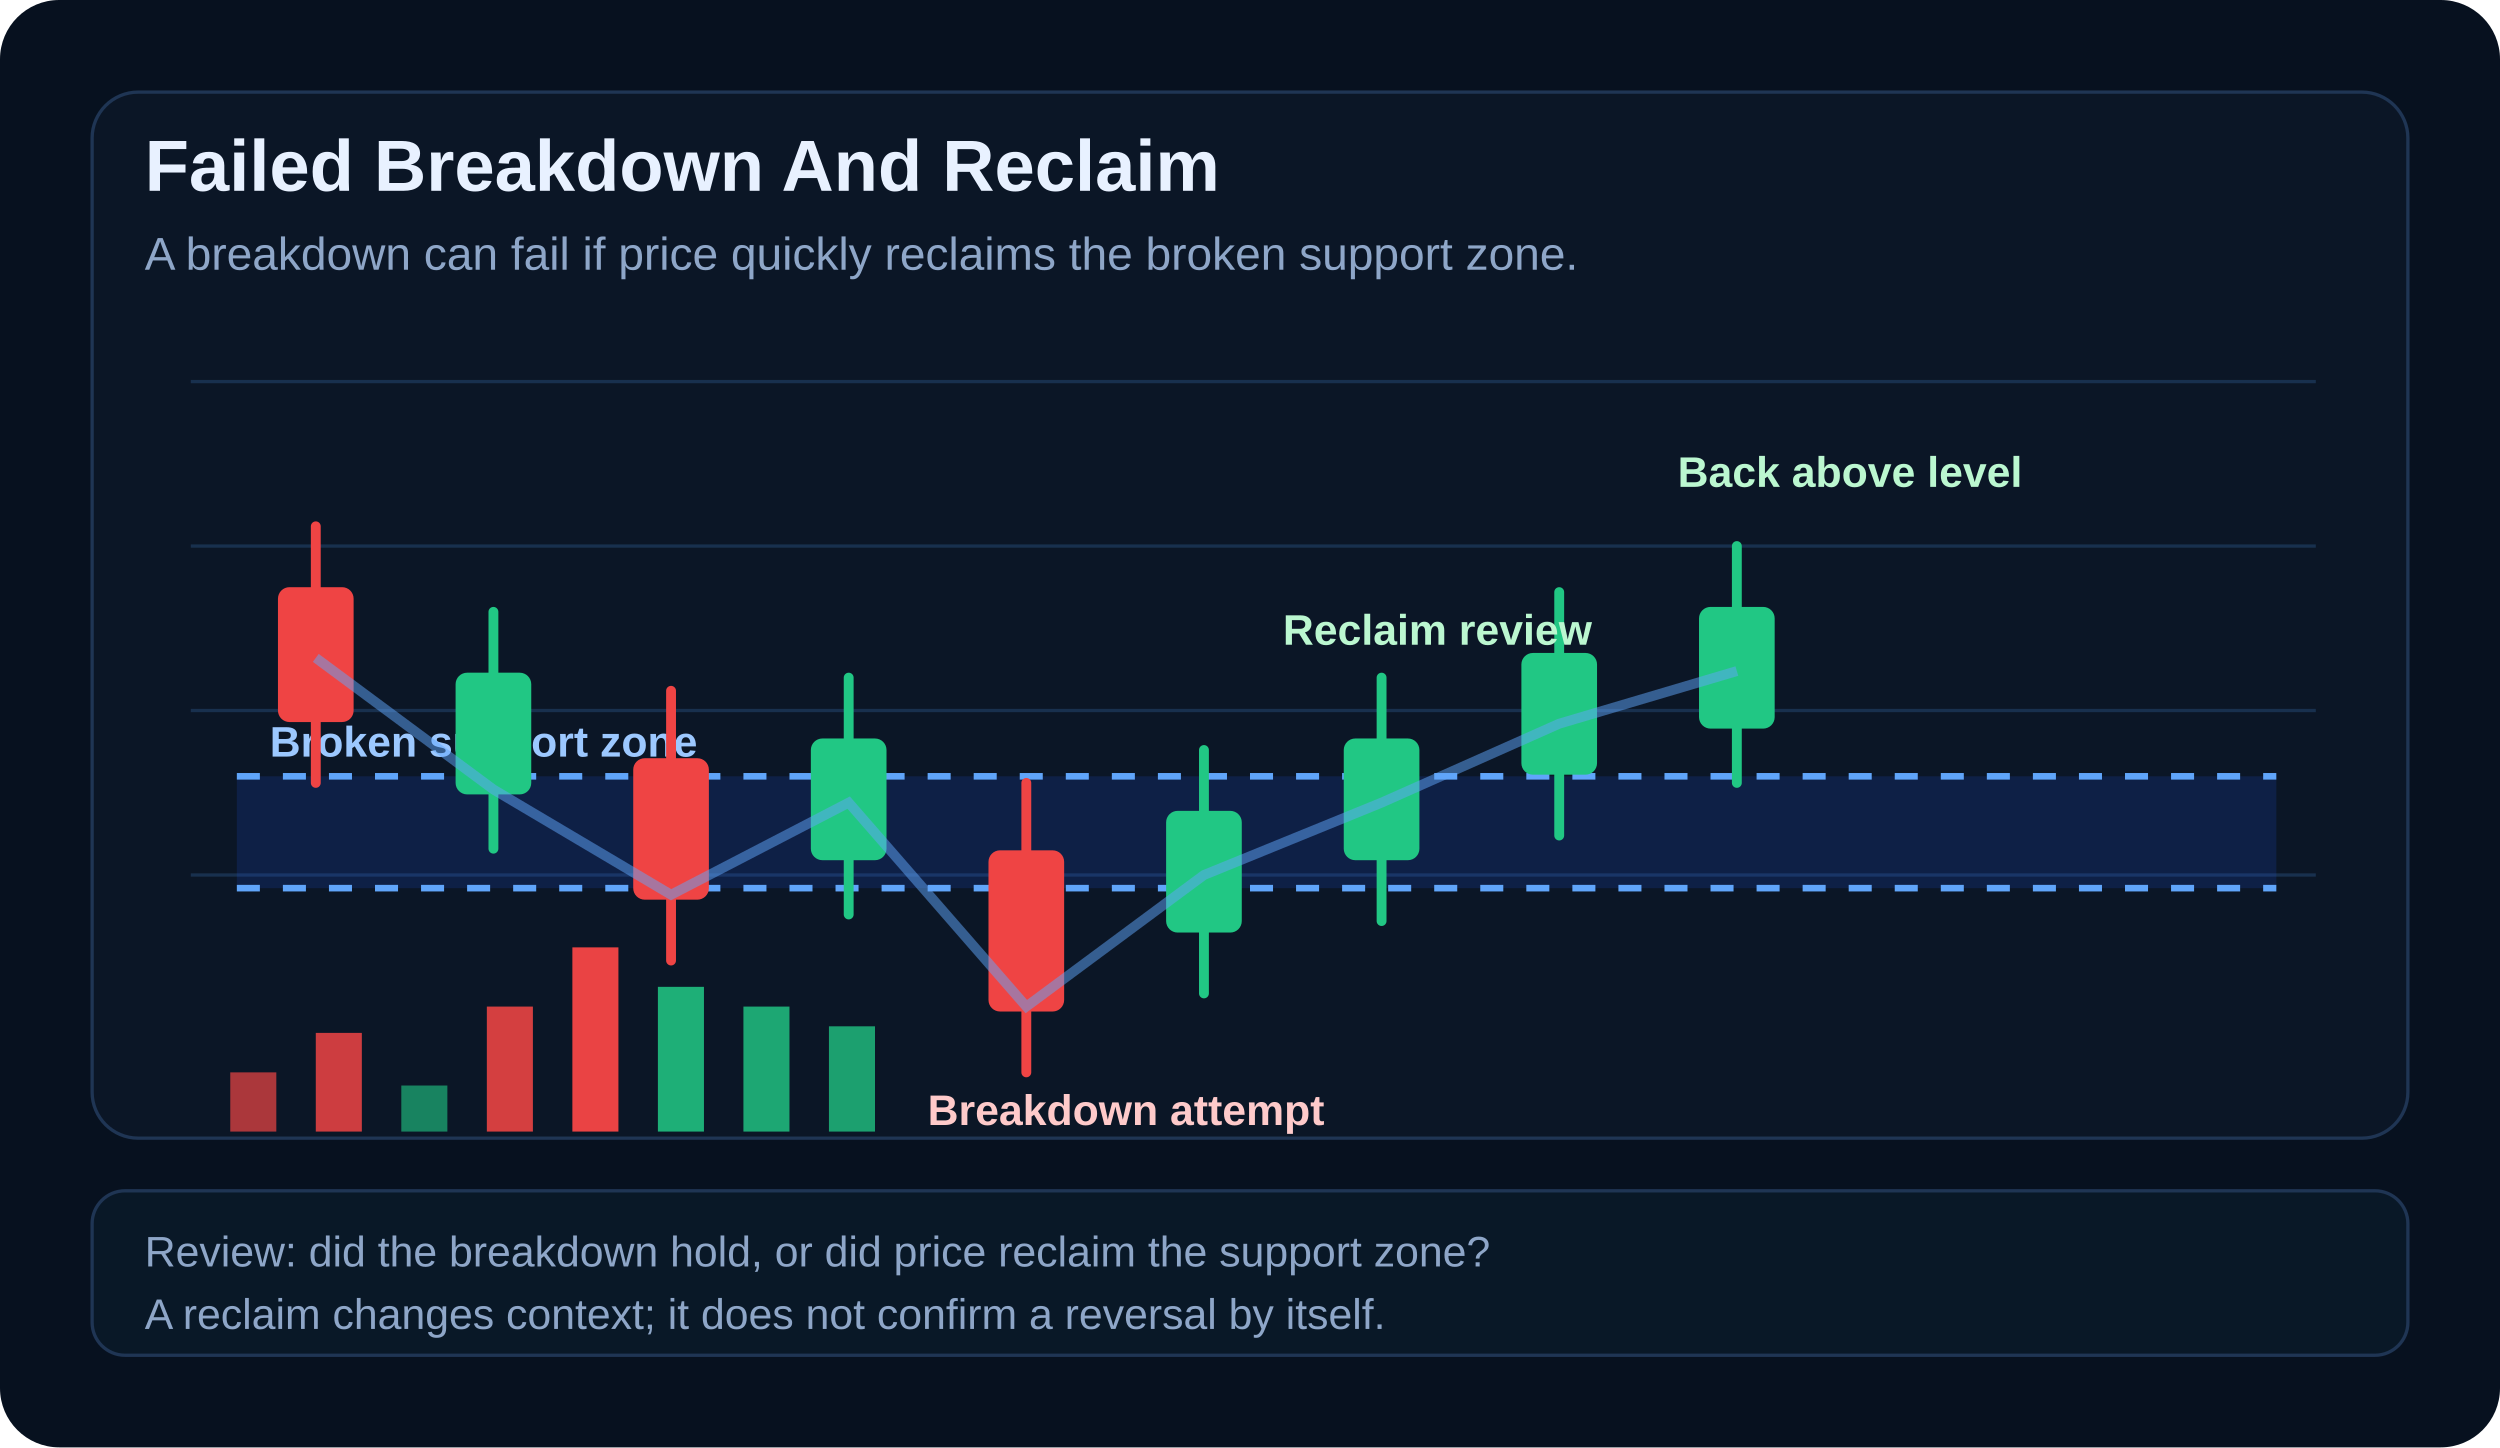
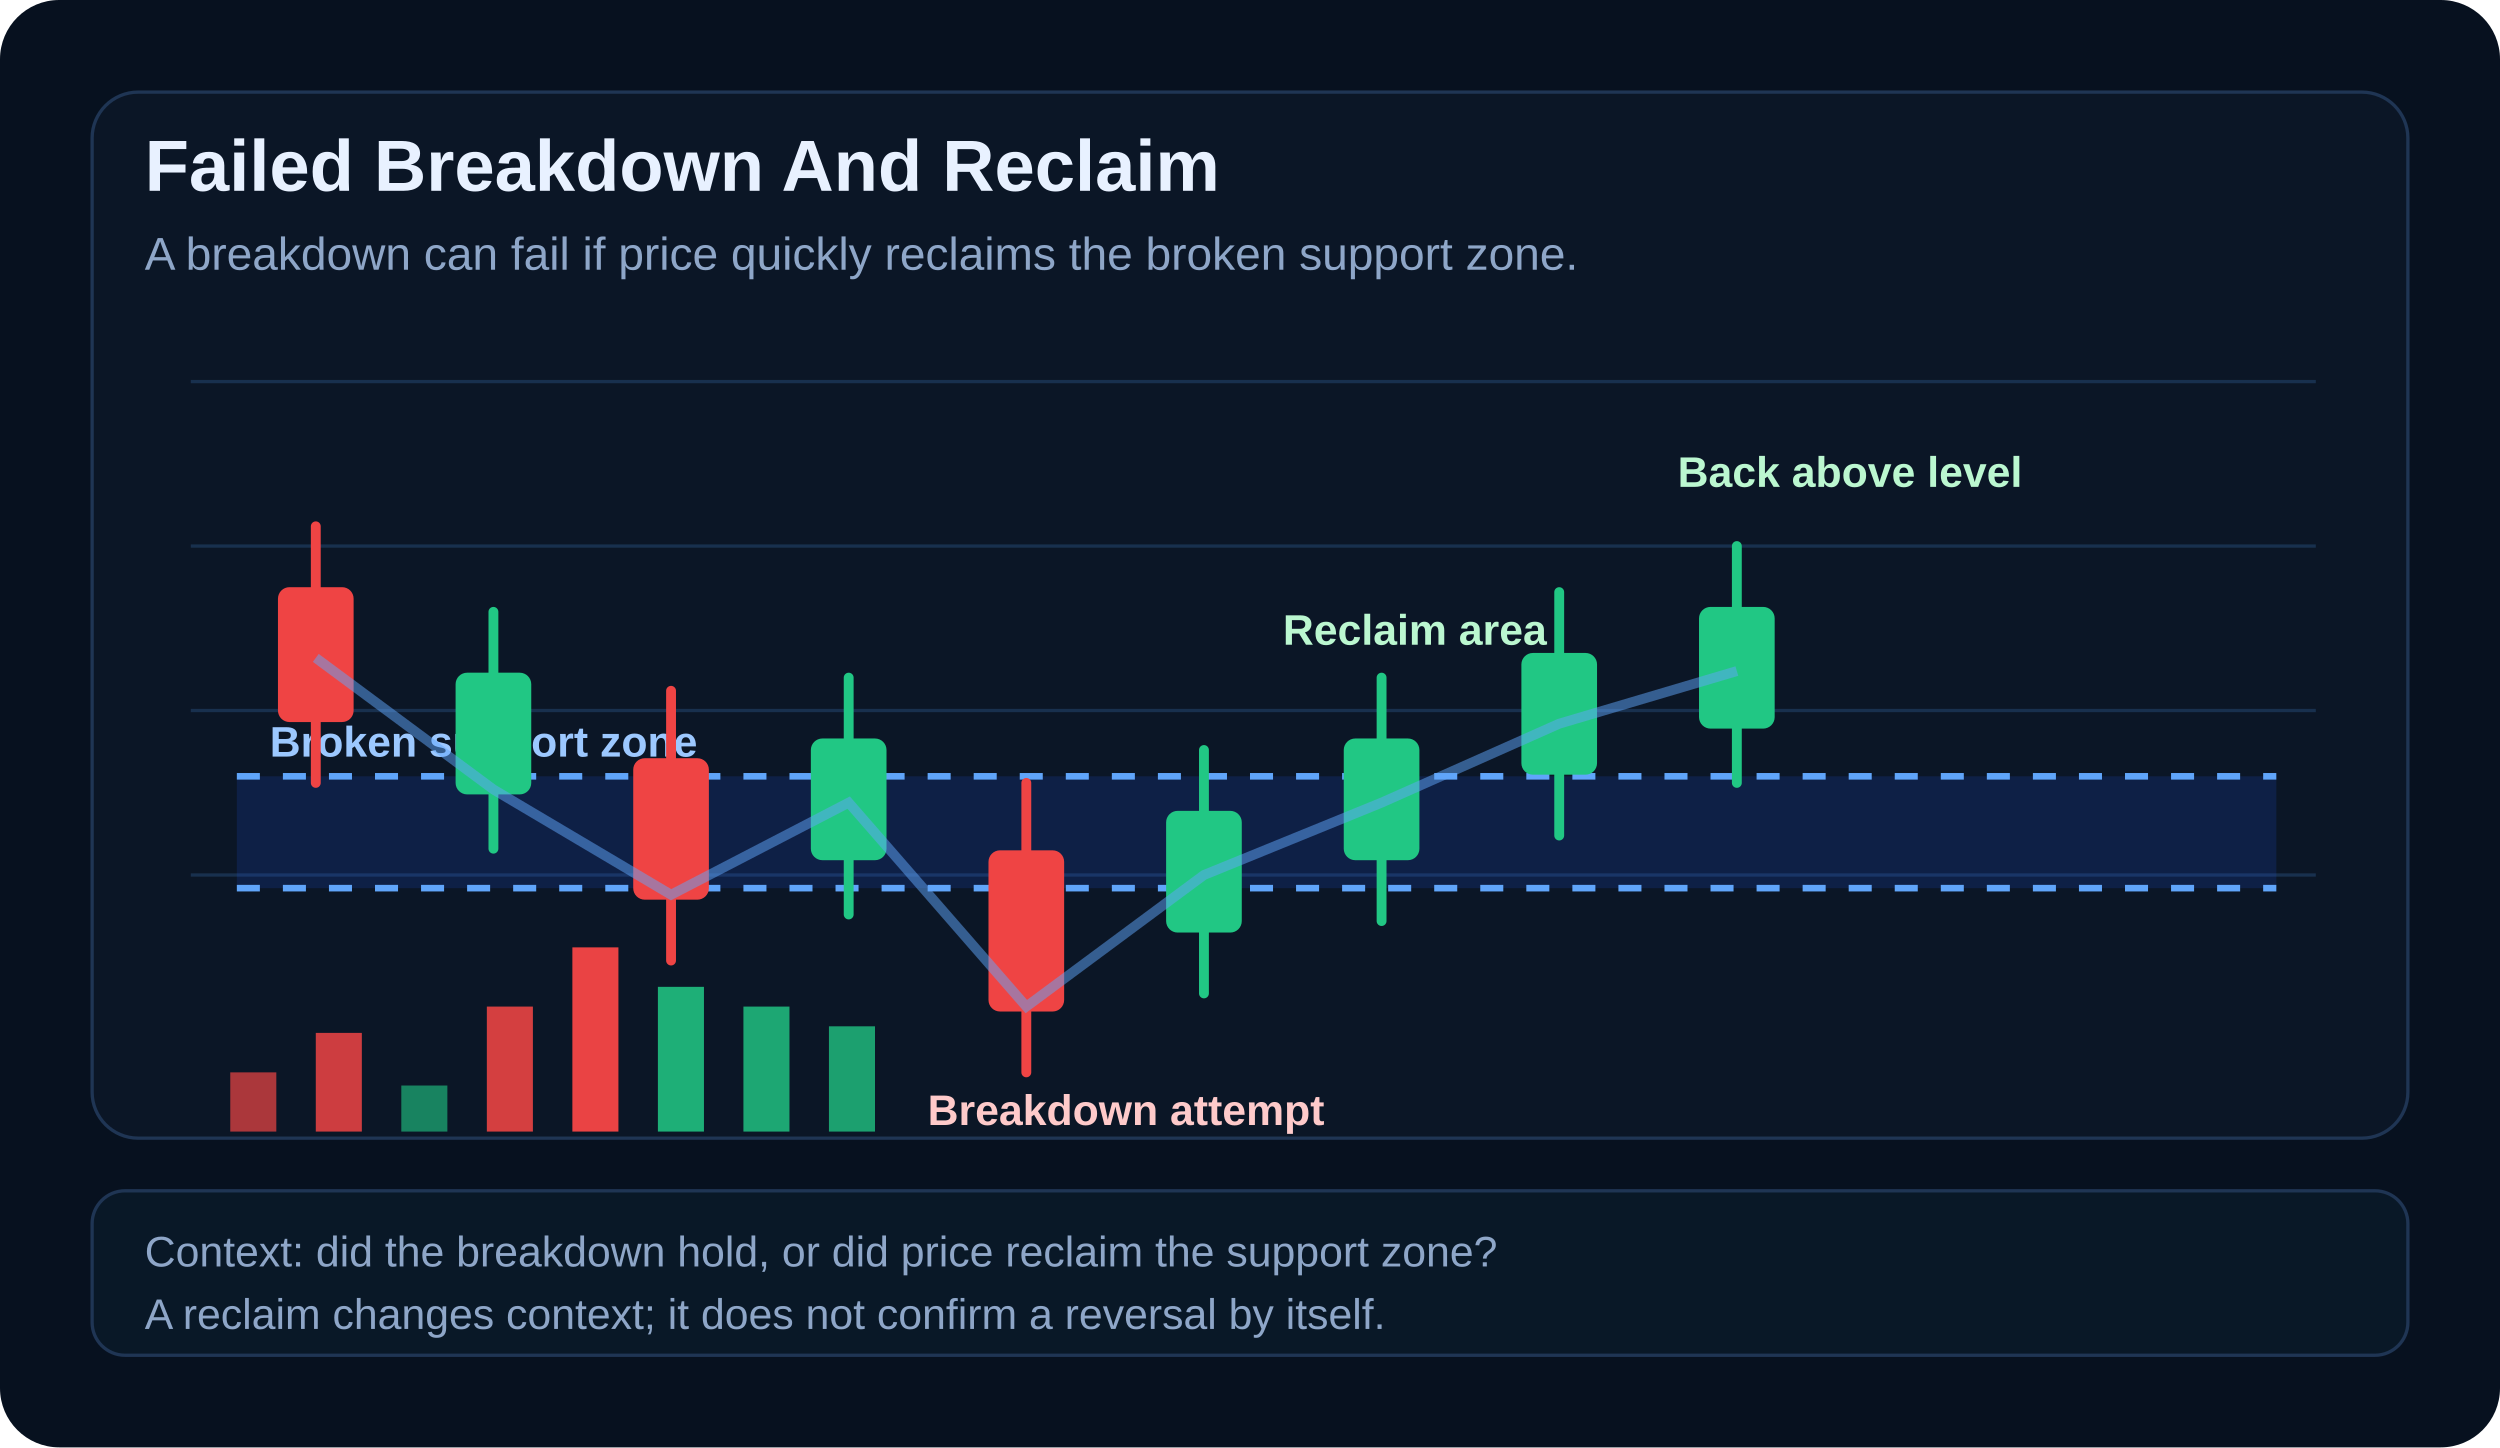
<svg xmlns="http://www.w3.org/2000/svg" viewBox="0 0 760 440" role="img" aria-labelledby="title desc">
  <rect width="760" height="440" rx="18" fill="#07111f" />
  <rect x="28" y="28" width="704" height="318" rx="14" fill="#0b1626" stroke="#1f3554" />
  <text x="44" y="58" fill="#e8f1ff" font-family="Arial, sans-serif" font-size="22" font-weight="700">Failed Breakdown And Reclaim</text>
  <text x="44" y="82" fill="#8ea6c8" font-family="Arial, sans-serif" font-size="14">A breakdown can fail if price quickly reclaims the broken support zone.</text>
  <g stroke="#18304e" stroke-width="1">
    <line x1="58" y1="116" x2="704" y2="116" />
    <line x1="58" y1="166" x2="704" y2="166" />
    <line x1="58" y1="216" x2="704" y2="216" />
    <line x1="58" y1="266" x2="704" y2="266" />
  </g>
  <rect x="72" y="236" width="620" height="34" fill="#1d4ed8" opacity=".18" />
  <line x1="72" y1="236" x2="692" y2="236" stroke="#60a5fa" stroke-width="2" stroke-dasharray="7 7" />
  <line x1="72" y1="270" x2="692" y2="270" stroke="#60a5fa" stroke-width="2" stroke-dasharray="7 7" />
  <text x="82" y="230" fill="#9cc8ff" font-family="Arial, sans-serif" font-size="13" font-weight="700">Broken support zone</text>
  <g stroke-linecap="round" stroke-width="3">
    <g stroke="#ef4444" fill="#ef4444">
      <line x1="96" y1="160" x2="96" y2="238" />
      <rect x="86" y="180" width="20" height="38" rx="2" />
      <line x1="204" y1="210" x2="204" y2="292" />
      <rect x="194" y="232" width="20" height="40" rx="2" />
      <line x1="312" y1="238" x2="312" y2="326" />
      <rect x="302" y="260" width="20" height="46" rx="2" />
    </g>
    <g stroke="#21c784" fill="#21c784">
      <line x1="150" y1="186" x2="150" y2="258" />
      <rect x="140" y="206" width="20" height="34" rx="2" />
      <line x1="258" y1="206" x2="258" y2="278" />
      <rect x="248" y="226" width="20" height="34" rx="2" />
      <line x1="366" y1="228" x2="366" y2="302" />
      <rect x="356" y="248" width="20" height="34" rx="2" />
      <line x1="420" y1="206" x2="420" y2="280" />
      <rect x="410" y="226" width="20" height="34" rx="2" />
      <line x1="474" y1="180" x2="474" y2="254" />
      <rect x="464" y="200" width="20" height="34" rx="2" />
      <line x1="528" y1="166" x2="528" y2="238" />
      <rect x="518" y="186" width="20" height="34" rx="2" />
    </g>
  </g>
  <path d="M96 200 L150 240 L204 272 L258 244 L312 306 L366 266 L420 244 L474 220 L528 204" fill="none" stroke="#60a5fa" stroke-width="3" opacity=".5" />
  <g font-family="Arial, sans-serif" font-size="13" font-weight="700">
    <text x="282" y="342" fill="#fecaca">Breakdown attempt</text>
-     <text x="390" y="196" fill="#bbf7d0">Reclaim review</text>
+     <text x="390" y="196" fill="#bbf7d0">Reclaim area</text>
    <text x="510" y="148" fill="#bbf7d0">Back above level</text>
  </g>
  <g>
    <rect x="70" y="326" width="14" height="18" fill="#ef4444" opacity=".7" />
    <rect x="96" y="314" width="14" height="30" fill="#ef4444" opacity=".85" />
    <rect x="122" y="330" width="14" height="14" fill="#21c784" opacity=".62" />
    <rect x="148" y="306" width="14" height="38" fill="#ef4444" opacity=".88" />
    <rect x="174" y="288" width="14" height="56" fill="#ef4444" opacity=".98" />
    <rect x="200" y="300" width="14" height="44" fill="#21c784" opacity=".86" />
    <rect x="226" y="306" width="14" height="38" fill="#21c784" opacity=".82" />
    <rect x="252" y="312" width="14" height="32" fill="#21c784" opacity=".78" />
  </g>
  <rect x="28" y="362" width="704" height="50" rx="10" fill="#091827" stroke="#1f3554" />
-   <text x="44" y="385" fill="#8ea6c8" font-family="Arial, sans-serif" font-size="13">Review: did the breakdown hold, or did price reclaim the support zone?</text>
+   <text x="44" y="385" fill="#8ea6c8" font-family="Arial, sans-serif" font-size="13">Context: did the breakdown hold, or did price reclaim the support zone?</text>
  <text x="44" y="404" fill="#8ea6c8" font-family="Arial, sans-serif" font-size="13">A reclaim changes context; it does not confirm a reversal by itself.</text>
</svg>
